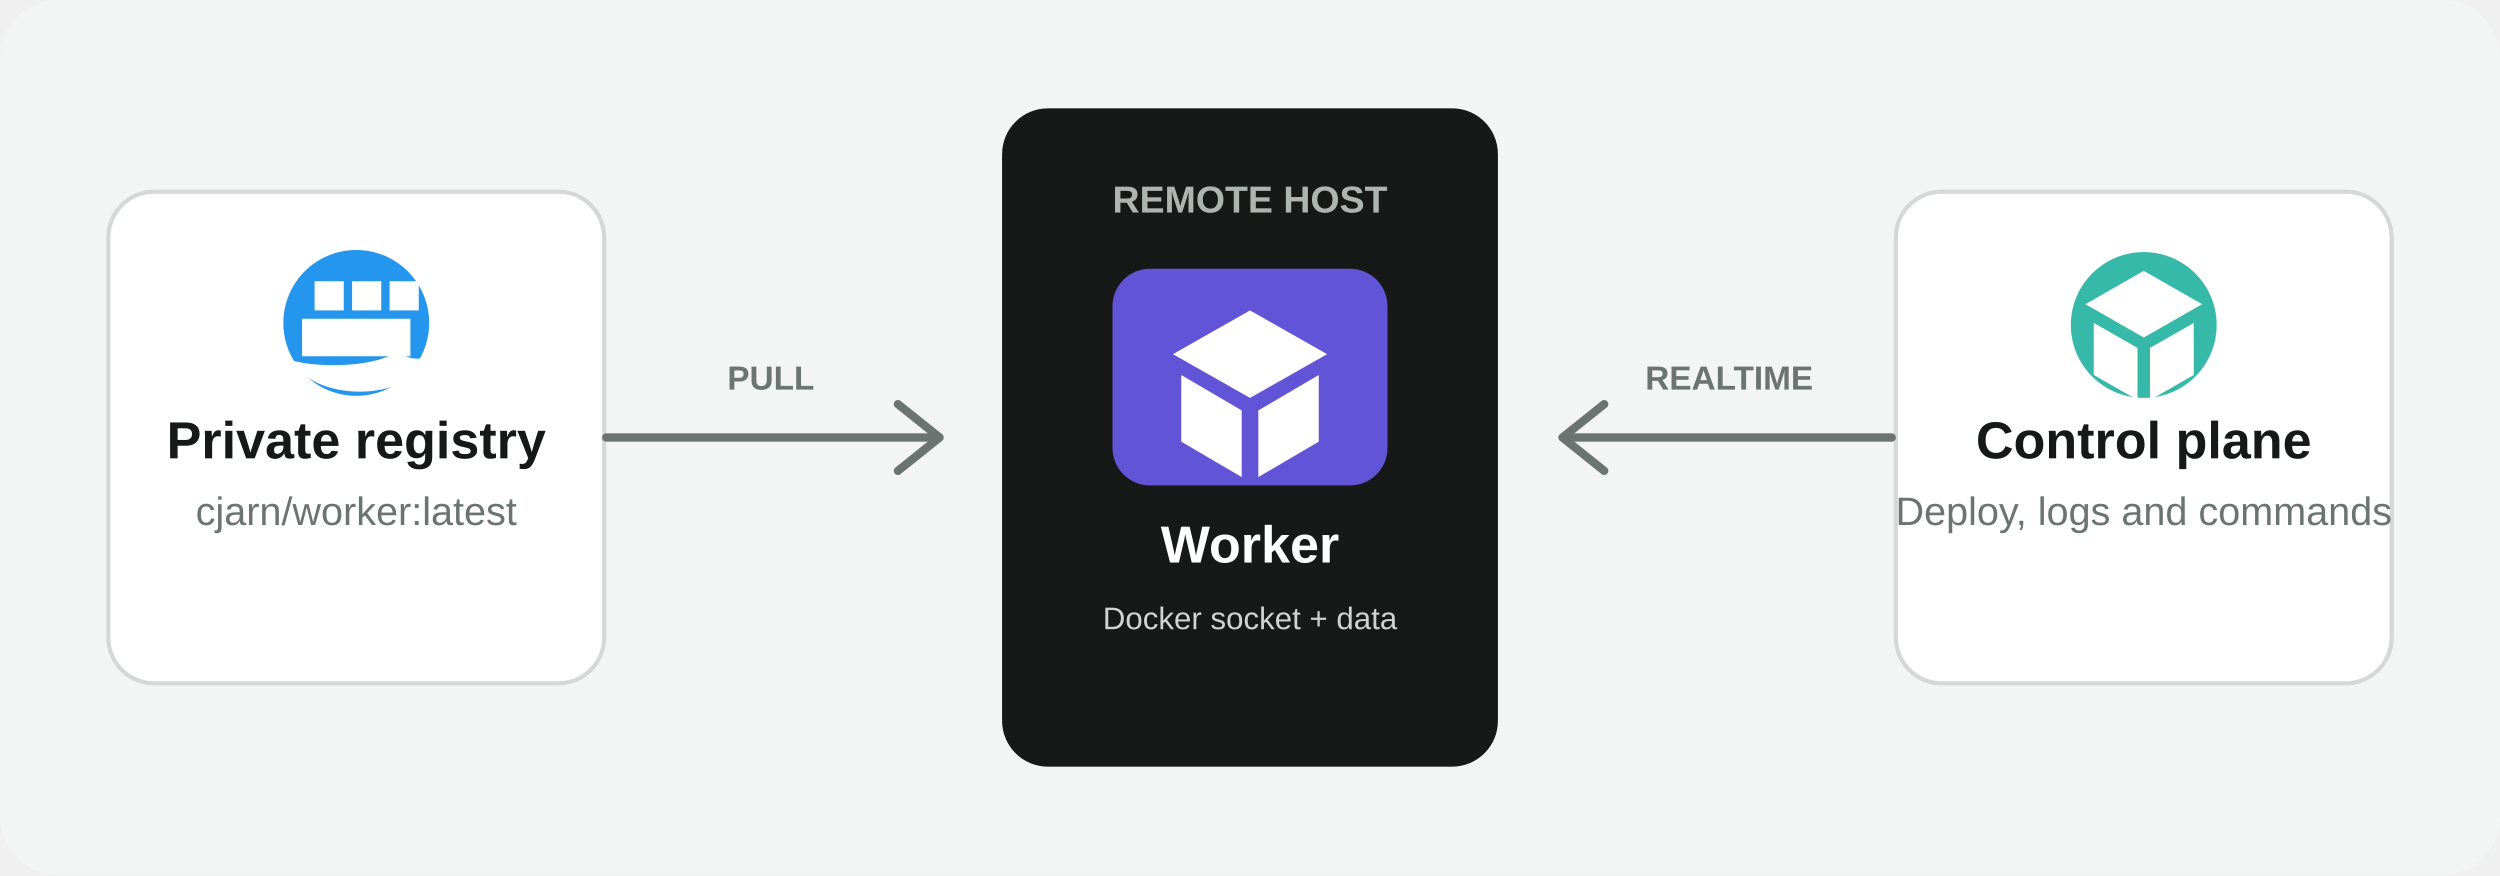
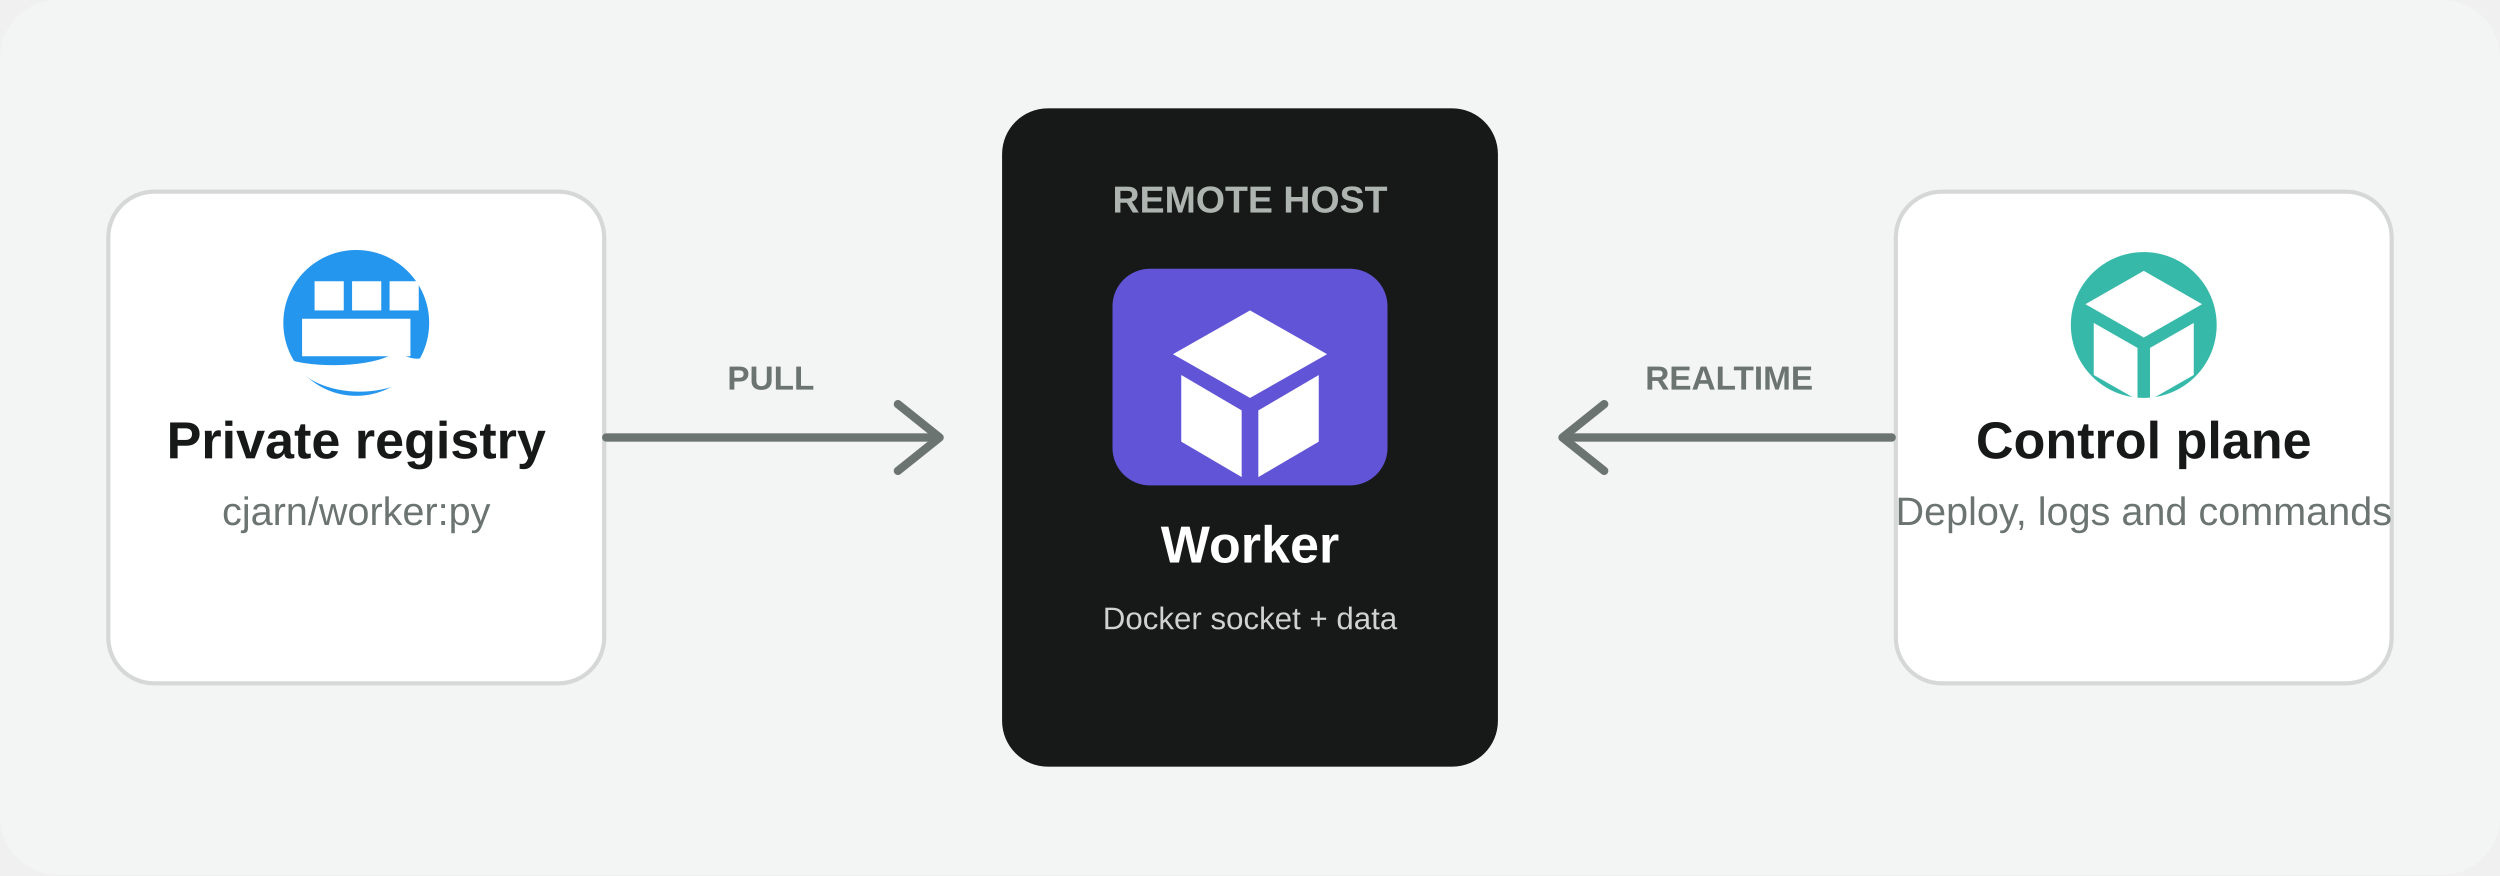
<svg xmlns="http://www.w3.org/2000/svg" width="1200" height="420" viewBox="0 0 1200 420" role="img" aria-labelledby="title desc">
  <rect width="1200" height="420" rx="28" fill="#f3f4f4" />
  <rect x="52" y="92" width="238" height="236" rx="22" fill="#ffffff" stroke="#d5d8d7" stroke-width="2" />
  <rect x="481" y="52" width="238" height="316" rx="22" fill="#171918" />
  <rect x="910" y="92" width="238" height="236" rx="22" fill="#ffffff" stroke="#d5d8d7" stroke-width="2" />
  <path d="M291 210H449" stroke="#6b7470" stroke-width="4" stroke-linecap="round" />
  <path d="m431 194 20 16-20 16" fill="none" stroke="#6b7470" stroke-width="4" stroke-linecap="round" stroke-linejoin="round" />
  <path d="M751 210H908" stroke="#6b7470" stroke-width="4" stroke-linecap="round" />
  <path d="m770 194-20 16 20 16" fill="none" stroke="#6b7470" stroke-width="4" stroke-linecap="round" stroke-linejoin="round" />
  <circle cx="171" cy="155" r="35" fill="#2496ed" />
  <path d="M145 153h52v18h-52zM151 135h14v14h-14zM169 135h14v14h-14zM187 135h14v14h-14z" fill="#fff" />
  <path d="M140 173c10 19 54 22 69-3-9 4-14 2-18-2-8 8-37 9-51 5Z" fill="#fff" />
  <text x="171" y="220" text-anchor="middle" font-family="Arial, sans-serif" font-size="25" font-weight="700" fill="#171918">Private registry</text>
-   <text x="171" y="252" text-anchor="middle" font-family="Arial, sans-serif" font-size="19" fill="#6b7470">cjarn/worker:latest</text>
+   <text x="171" y="252" text-anchor="middle" font-family="Arial, sans-serif" font-size="19" fill="#6b7470">cjarn/worker:py</text>
  <text x="600" y="102" text-anchor="middle" font-family="Arial, sans-serif" font-size="18" font-weight="700" fill="#aeb5b1">REMOTE HOST</text>
  <rect x="534" y="129" width="132" height="104" rx="18" fill="#6154d6" />
  <path d="M600 149 637 170 600 191 563 170 600 149Zm-33 31 29 17v32l-29-17v-32Zm66 0v32l-29 17v-32l29-17Z" fill="#fff" />
  <text x="600" y="270" text-anchor="middle" font-family="Arial, sans-serif" font-size="25" font-weight="700" fill="#fff">Worker</text>
  <text x="600" y="302" text-anchor="middle" font-family="Arial, sans-serif" font-size="15" fill="#cfd3d1">Docker socket + data</text>
  <circle cx="1029" cy="156" r="35" fill="#37b9aa" />
  <path d="M1029 130 1057 146 1029 162 1001 146l28-16Zm-24 25 21 12v25l-21-12v-25Zm48 0v25l-21 12v-25l21-12Z" fill="#fff" />
  <text x="1029" y="220" text-anchor="middle" font-family="Arial, sans-serif" font-size="25" font-weight="700" fill="#171918">Control plane</text>
  <text x="1029" y="252" text-anchor="middle" font-family="Arial, sans-serif" font-size="19" fill="#6b7470">Deploy, logs and commands</text>
  <text x="370" y="187" text-anchor="middle" font-family="Arial, sans-serif" font-size="16" font-weight="700" fill="#6b7470">PULL</text>
  <text x="830" y="187" text-anchor="middle" font-family="Arial, sans-serif" font-size="16" font-weight="700" fill="#6b7470">REALTIME</text>
</svg>
